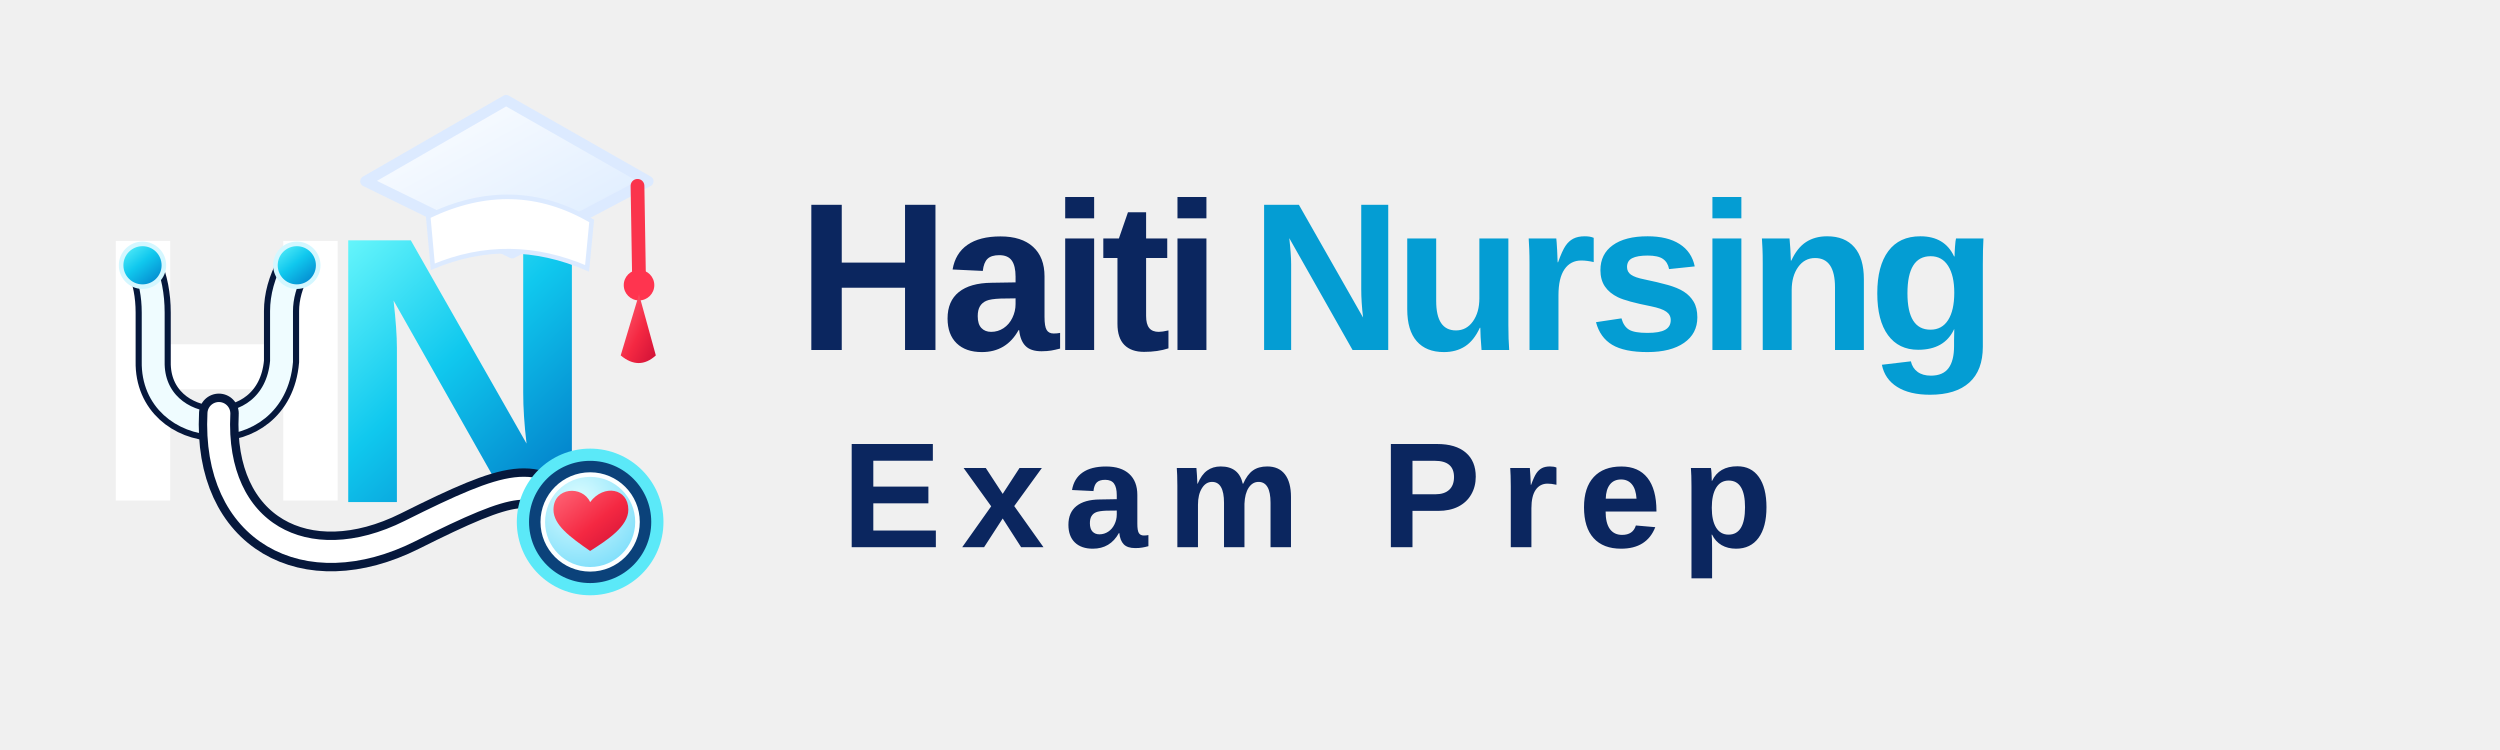
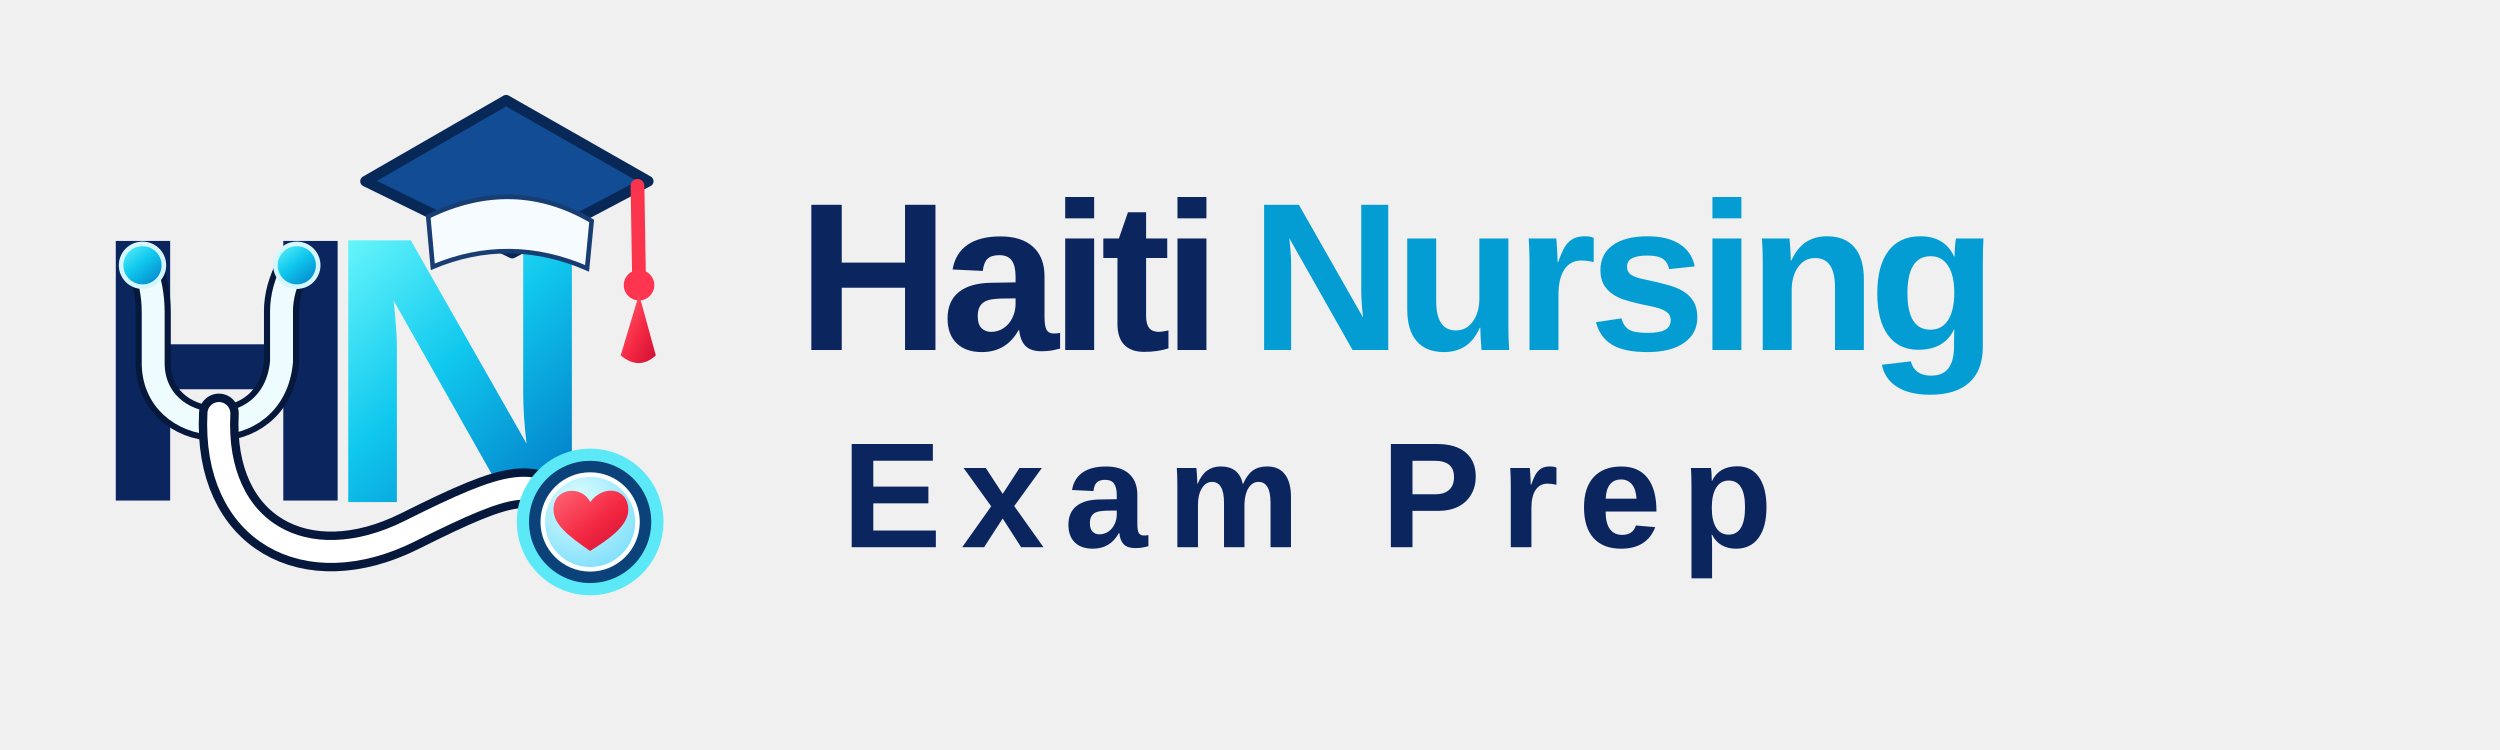
<svg xmlns="http://www.w3.org/2000/svg" width="900" height="270" viewBox="0 0 900 270" role="img" aria-label="Haiti Nursing Exam Prep — HN stethoscope and graduation cap">
  <defs>
    <linearGradient id="bg" x1="0" y1="0" x2="1" y2="1">
      <stop stop-color="#087fd7" />
      <stop offset=".41" stop-color="#063a80" />
      <stop offset="1" stop-color="#071c55" />
    </linearGradient>
    <linearGradient id="cyan" x1="0" y1="0" x2=".8" y2="1">
      <stop stop-color="#65f5fb" />
      <stop offset=".5" stop-color="#10c8ee" />
      <stop offset="1" stop-color="#0384cc" />
    </linearGradient>
    <linearGradient id="cap" x1="0" y1="0" x2="1" y2="1">
      <stop stop-color="#fff" />
      <stop offset="1" stop-color="#d9eaff" />
    </linearGradient>
    <linearGradient id="red" x1="0" y1="0" x2="1" y2="1">
      <stop stop-color="#ff6677" />
      <stop offset=".55" stop-color="#f42842" />
      <stop offset="1" stop-color="#cf1036" />
    </linearGradient>
    <radialGradient id="gloss" cx=".38" cy=".28" r=".8">
      <stop stop-color="#ddfdff" />
      <stop offset="1" stop-color="#7addfa" />
    </radialGradient>
  </defs>
  <g transform="translate(-18 -20) scale(.55)">
    <g aria-label="HN, stethoscope and graduation cap">
      <g font-family="Arial,Helvetica,sans-serif" font-weight="900" letter-spacing="-19">
-         <text x="92" y="364" font-size="247" fill="#ffffff">H</text>
+         <text x="92" y="364" font-size="247" fill="#0b265f">H</text>
        <text x="244" y="365" font-size="249" fill="url(#cyan)">N</text>
      </g>
-       <path d="M272 155 364 102 457 155 368 202Z" fill="url(#cap)" stroke="#dceaff" stroke-width="7" stroke-linejoin="round" />
-       <path d="M313 178 Q369 151 420 181 L417 212 Q366 190 316 211Z" fill="#fff" stroke="#dceaff" stroke-width="3" />
+       <path d="M272 155 364 102 457 155 368 202Z" fill="#114c95" stroke="#082958" stroke-width="7" stroke-linejoin="round" />
+       <path d="M313 178 Q369 151 420 181 L417 212 Q366 190 316 211Z" fill="#f6fbff" stroke="#183d73" stroke-width="3" />
      <path d="M450 158 451 219" fill="none" stroke="#fa344c" stroke-width="9" stroke-linecap="round" />
      <circle cx="451" cy="223" r="10" fill="#ff344f" />
      <path d="M451 229 439 269 Q451 279 462 269Z" fill="url(#red)" />
      <path d="M127 210 Q133 224 133 241 L133 273 C132 324 212 330 217 273 L217 240 Q217 226 225 211" fill="none" stroke="#06183c" stroke-width="23" stroke-linecap="round" />
      <path d="M127 210 Q133 224 133 241 L133 273 C132 324 212 330 217 273 L217 240 Q217 226 225 211" fill="none" stroke="#effcff" stroke-width="15" stroke-linecap="round" />
      <circle cx="126" cy="210" r="14" fill="url(#cyan)" stroke="#d4f7ff" stroke-width="3" />
      <circle cx="227" cy="210" r="14" fill="url(#cyan)" stroke="#d4f7ff" stroke-width="3" />
      <path d="M176 307 C172 385 233 418 301 384 S383 348 406 372" fill="none" stroke="#06183c" stroke-width="26" stroke-linecap="round" />
      <path d="M176 307 C172 385 233 418 301 384 S383 348 406 372" fill="none" stroke="#ffffff" stroke-width="15" stroke-linecap="round" />
      <circle cx="419" cy="378" r="44" fill="#0b427a" stroke="#5be9f8" stroke-width="8" />
      <circle cx="419" cy="378" r="31" fill="url(#gloss)" stroke="#fcffff" stroke-width="3" />
      <path d="M419 397 C406 388 395 380 395 370 C395 355 414 354 419 365 C428 353 444 356 444 370 C444 381 430 390 419 397Z" fill="url(#red)" />
    </g>
  </g>
  <text x="287" y="126" fill="#0b265f" font-family="Arial,Helvetica,sans-serif" font-weight="800" font-size="76" letter-spacing="-3">Haiti</text>
  <text x="450" y="126" fill="#049dd3" font-family="Arial,Helvetica,sans-serif" font-weight="800" font-size="76" letter-spacing="-3">Nursing</text>
  <text x="303" y="197" fill="#0b265f" font-family="Arial,Helvetica,sans-serif" font-weight="600" font-size="54" letter-spacing="7">Exam Prep</text>
</svg>
